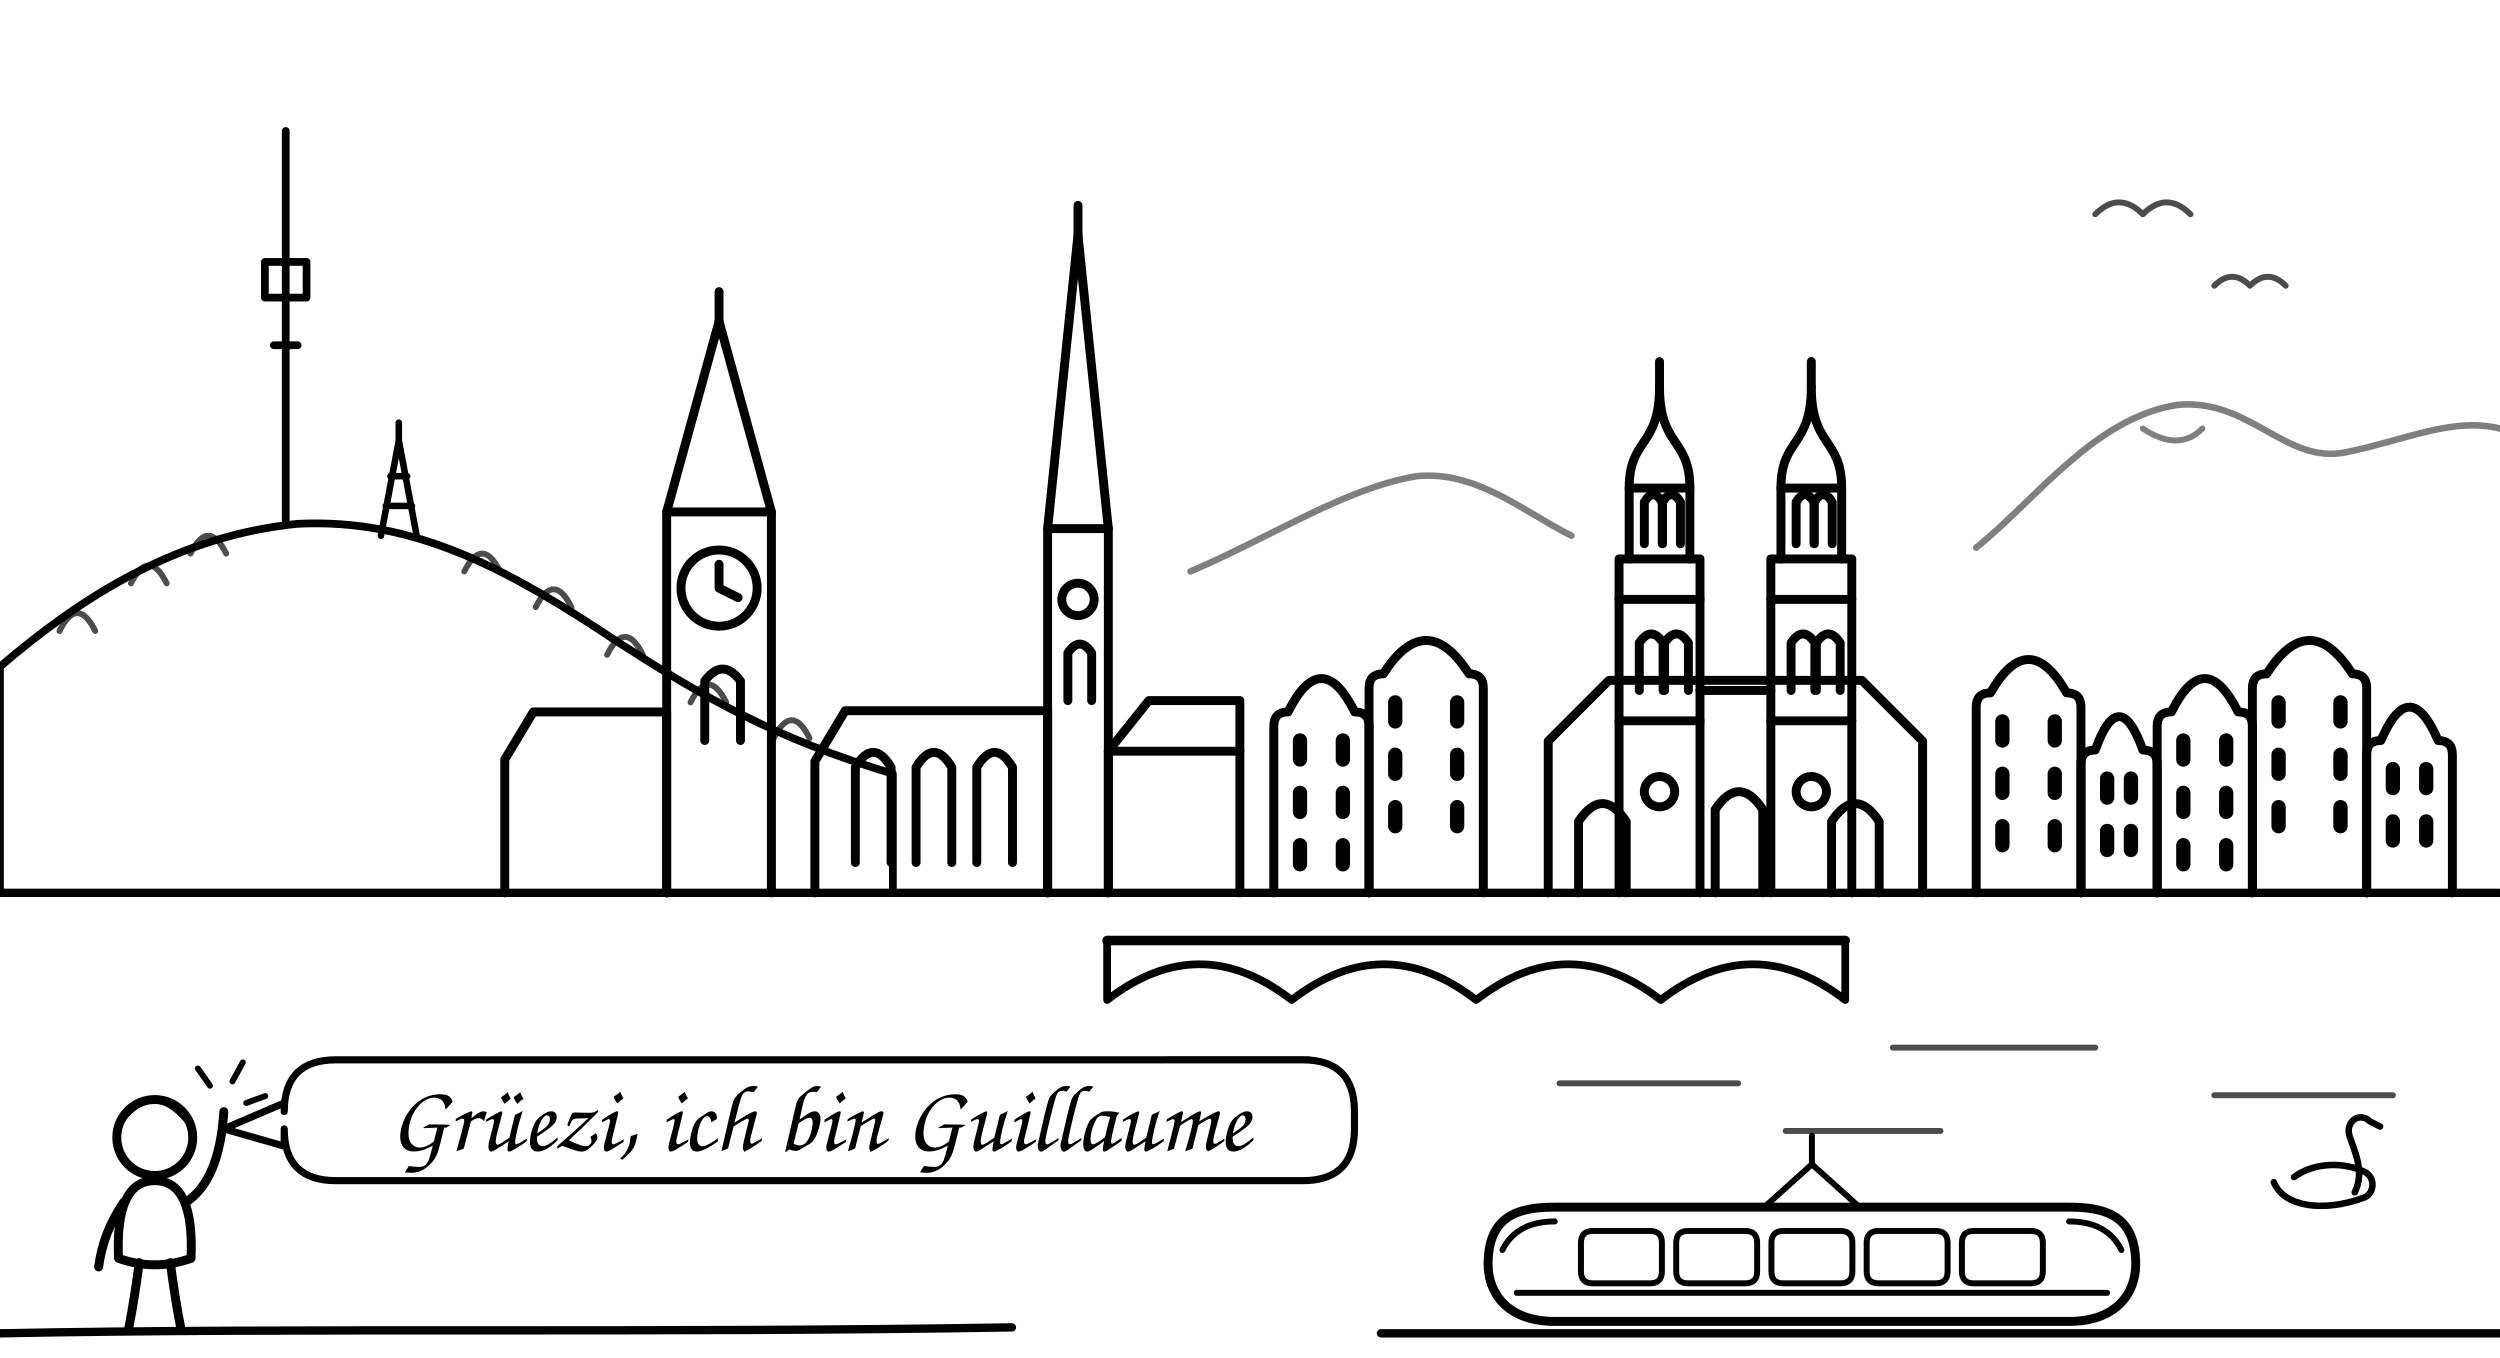
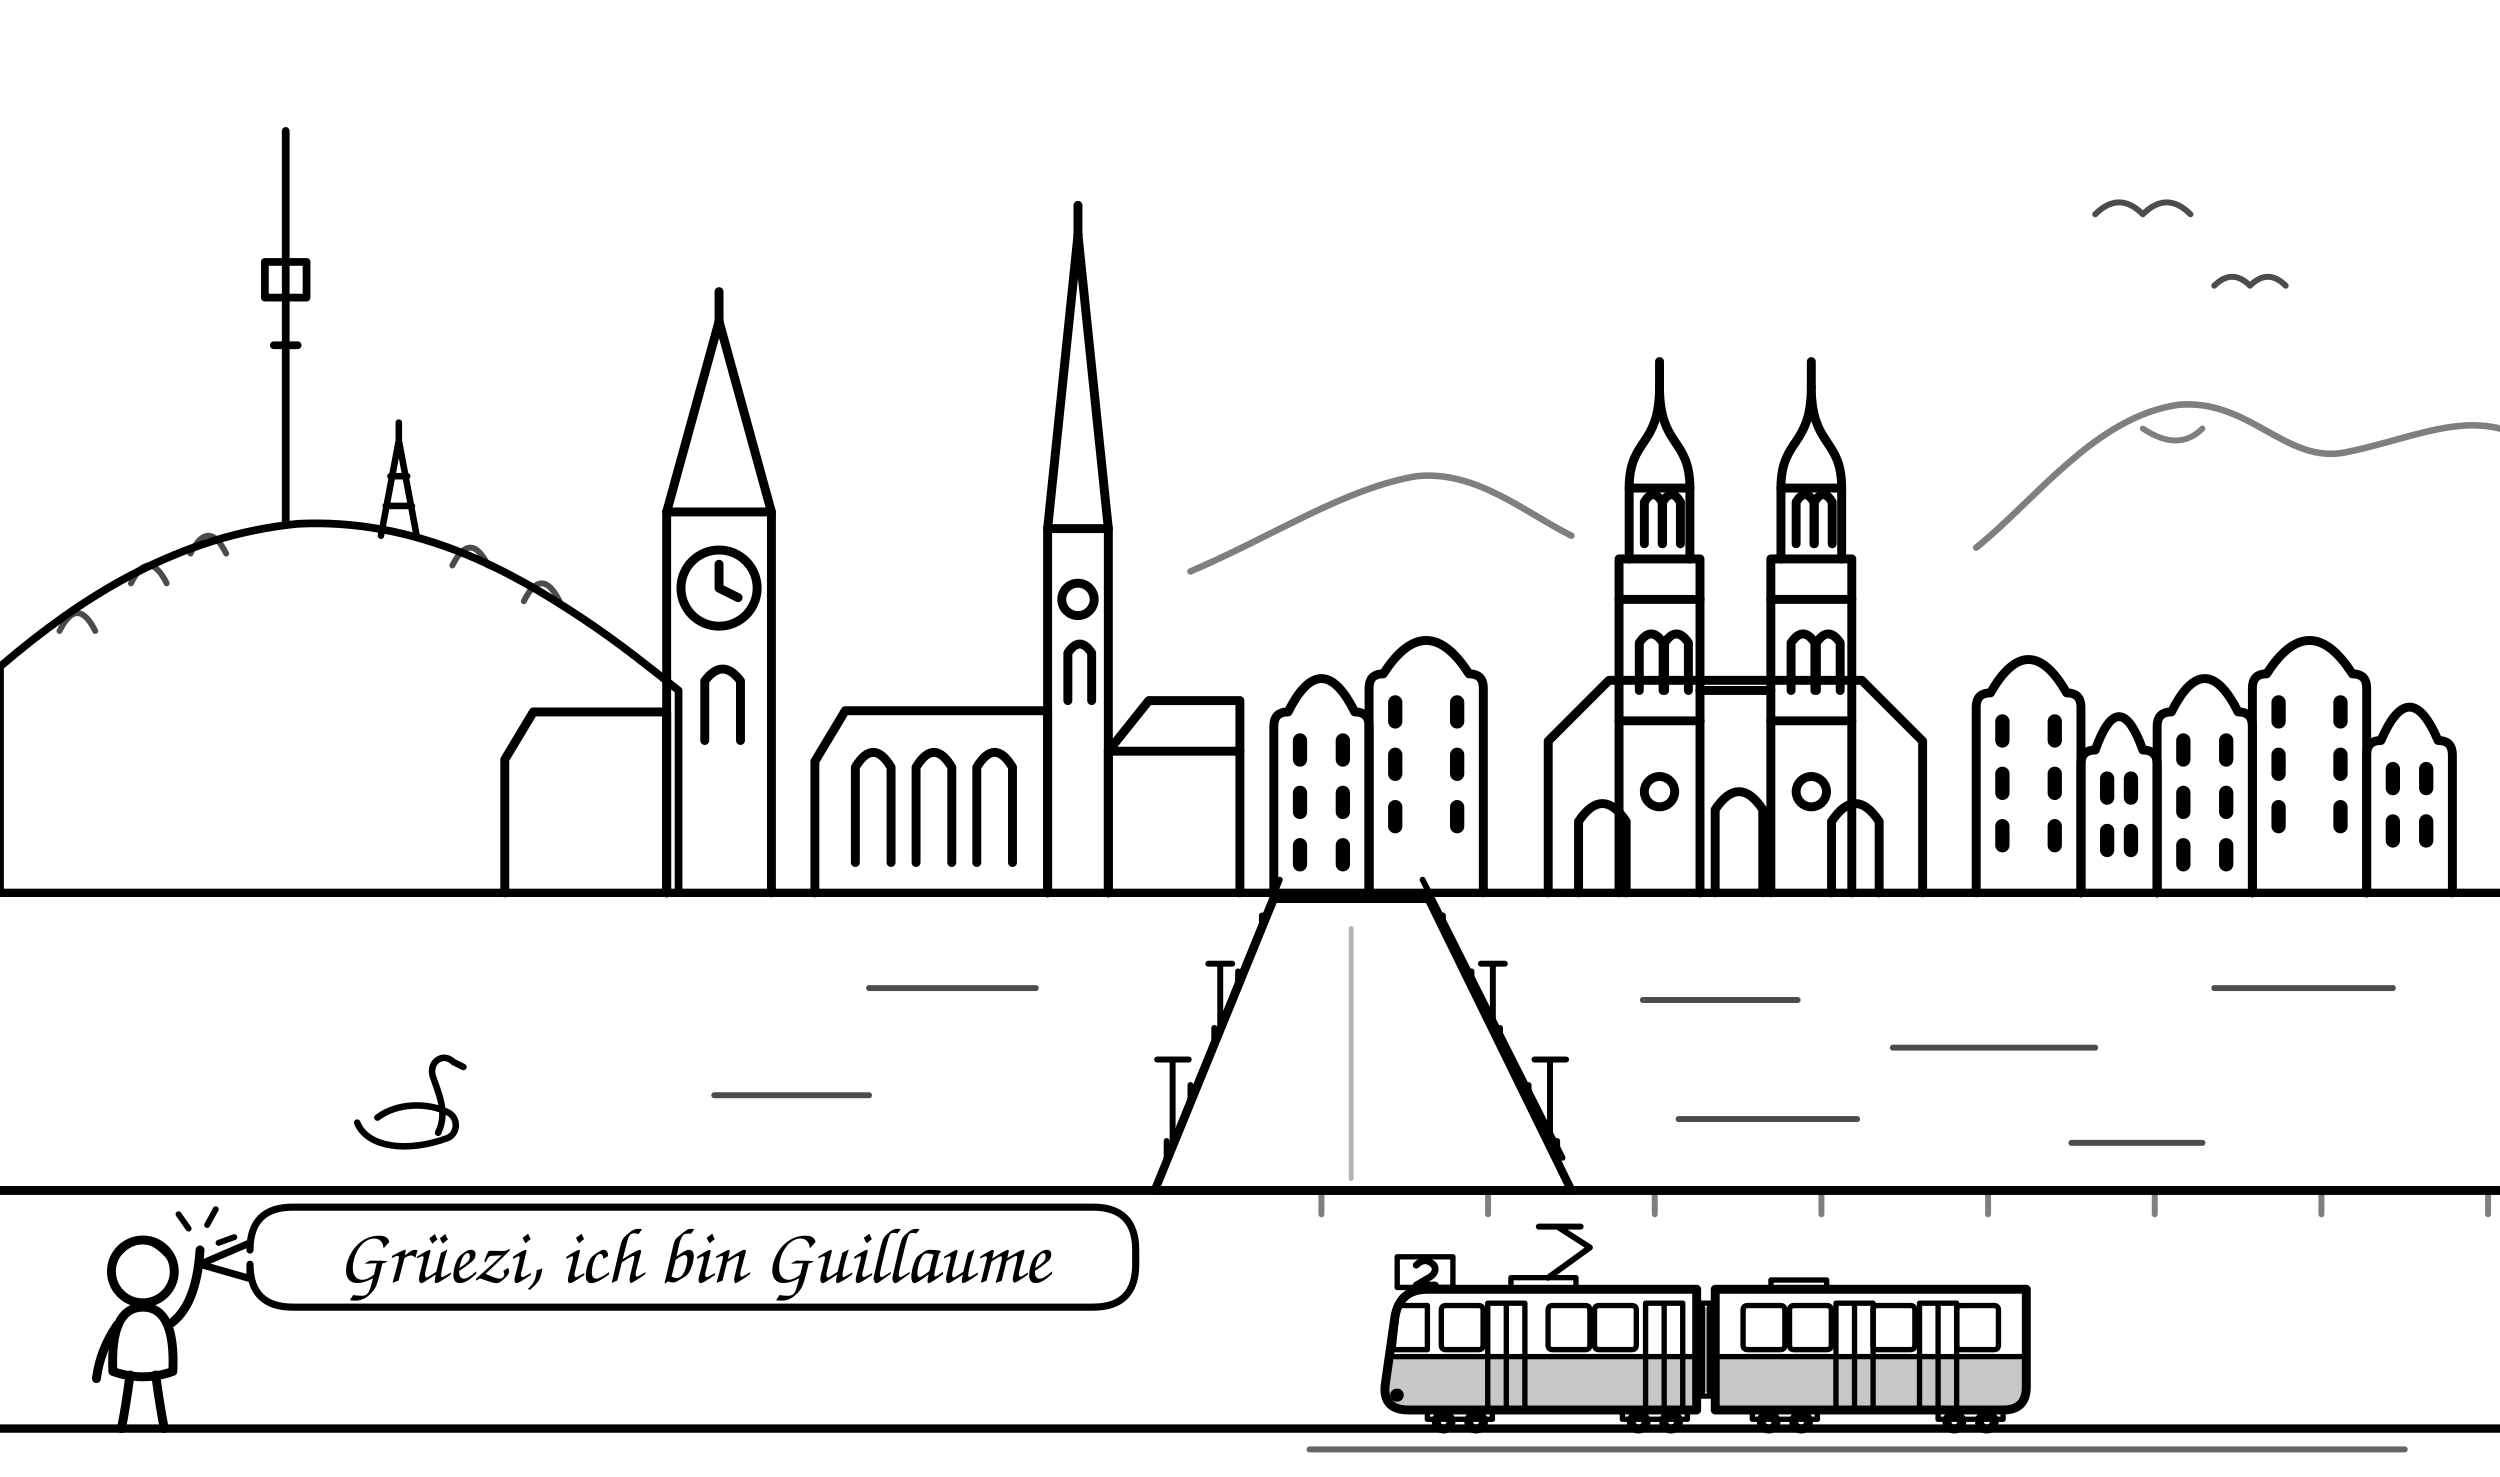
- <svg xmlns="http://www.w3.org/2000/svg" viewBox="0 0 420 228" fill="none" stroke="currentColor" stroke-linecap="round" stroke-linejoin="round" stroke-width="1.5">
+ <svg xmlns="http://www.w3.org/2000/svg" viewBox="0 0 420 248" fill="none" stroke="currentColor" stroke-linecap="round" stroke-linejoin="round" stroke-width="1.5">
  <path stroke-width="1.1" opacity=".5" vector-effect="non-scaling-stroke" d="M200 96C214 90 226 82 238 80C248 79 256 86 264 90M332 92C342 84 352 70 366 68C378 67 384 78 394 76C404 74 412 70 420 72" />
  <path stroke-width="1" opacity=".5" vector-effect="non-scaling-stroke" d="M360 72q6 4 10 0" />
-   <path class="f" stroke-width="1.3" vector-effect="non-scaling-stroke" d="M0 112C14 100 30 90 50 88C70 87 86 96 104 108C118 117 130 124 150 130V150H0Z" />
+   <path class="f" stroke-width="1.3" vector-effect="non-scaling-stroke" d="M0 112C14 100 30 90 50 88C70 87 86 96 98 104C104 108 109 112 114 116V150H0Z" />
  <path stroke-width="1.3" vector-effect="non-scaling-stroke" d="M48 88V30M44.5 44h7v6h-7zM46 58h4M48 30v-8" />
  <path stroke-width="1.1" vector-effect="non-scaling-stroke" d="M64 90l3-16 3 16M64.8 85h4.4M65.6 80h2.8M67 74v-3" />
-   <path stroke-width="1" opacity=".7" vector-effect="non-scaling-stroke" d="M10 106q3-6 6 0 M22 98q3-6 6 0 M32 93q3-6 6 0 M78 96q3-6 6 0 M90 102q3-6 6 0 M102 110q3-6 6 0 M116 118q3-6 6 0 M130 124q3-6 6 0" />
+   <path stroke-width="1" opacity=".7" vector-effect="non-scaling-stroke" d="M10 106q3-6 6 0 M22 98q3-6 6 0 M32 93q3-6 6 0 M76 95q3-6 6 0 M88 101q3-6 6 0" />
  <path class="f" vector-effect="non-scaling-stroke" d="M84.8 150V127.6L89.6 119.6H112V150" />
  <path class="f" vector-effect="non-scaling-stroke" d="M112 150V86.0H129.6V150" />
  <circle vector-effect="non-scaling-stroke" cx="120.8" cy="98.8" r="6.4" />
  <path vector-effect="non-scaling-stroke" d="M120.8 98.8v-4.0M120.8 98.8l3.2 1.6" />
  <path vector-effect="non-scaling-stroke" d="M118.4 124.4v-10q3-4 6 0v10" />
  <path class="f" vector-effect="non-scaling-stroke" d="M112 86.0L120.8 54.0L129.6 86.0" />
  <path vector-effect="non-scaling-stroke" d="M120.8 54.0v-5" />
  <path class="f" vector-effect="non-scaling-stroke" d="M136.9 150V127.9L142.0 119.4H176V150" />
  <path vector-effect="non-scaling-stroke" d="M143.7 144.9v-16q3-5 6 0v16M153.9 144.9v-16q3-5 6 0v16M164.1 144.9v-16q3-5 6 0v16" />
  <path class="f" vector-effect="non-scaling-stroke" d="M176 150V88.8H186.2V150" />
  <circle vector-effect="non-scaling-stroke" cx="181.1" cy="100.7" r="2.72" />
  <path vector-effect="non-scaling-stroke" d="M179.4 117.7v-8q2-3 4 0v8" />
  <path class="f" vector-effect="non-scaling-stroke" d="M176 88.8L181.1 39.5L186.2 88.8" />
  <path vector-effect="non-scaling-stroke" d="M181.1 39.5v-5" />
  <path class="f" vector-effect="non-scaling-stroke" d="M186.2 150V126.2H208.3V150" />
  <path vector-effect="non-scaling-stroke" d="M186.2 126.2L193.0 117.7H208.3V126.2" />
  <path class="f" vector-effect="non-scaling-stroke" d="M214 150V122.0Q214 119.6 216.4 119.6Q222.0 108.4 227.6 119.6Q230.0 119.6 230.0 122.0V150" />
  <path stroke-width="2.4" vector-effect="non-scaling-stroke" d="M218.4 124.4v3.2M225.6 124.4v3.2" />
  <path stroke-width="2.4" vector-effect="non-scaling-stroke" d="M218.4 133.2v3.2M225.6 133.2v3.2" />
  <path stroke-width="2.4" vector-effect="non-scaling-stroke" d="M218.4 142.0v3.2M225.6 142.0v3.2" />
  <path class="f" vector-effect="non-scaling-stroke" d="M230.0 150V115.6Q230.0 113.2 232.4 113.2Q239.6 102 246.8 113.2Q249.2 113.2 249.2 115.6V150" />
  <path stroke-width="2.4" vector-effect="non-scaling-stroke" d="M234.4 118v3.2M244.8 118v3.2" />
  <path stroke-width="2.4" vector-effect="non-scaling-stroke" d="M234.4 126.8v3.2M244.8 126.8v3.2" />
  <path stroke-width="2.4" vector-effect="non-scaling-stroke" d="M234.4 135.6v3.2M244.8 135.6v3.2" />
  <path class="f" vector-effect="non-scaling-stroke" d="M260.1 150V124.5L270.3 114.3H312.8L323.0 124.5V150" />
  <path vector-effect="non-scaling-stroke" d="M265.2 150v-12q4-6 8 0v12M307.7 150v-12q4-6 8 0v12" />
  <path class="f" vector-effect="non-scaling-stroke" d="M272 150V93.9H285.6V150" />
  <path vector-effect="non-scaling-stroke" d="M272 121.1H285.6M272 100.7H285.6" />
  <path vector-effect="non-scaling-stroke" d="M275.4 116.0v-8q2-3 4 0v8M279.65 116.0v-8q2-3 4 0v8" />
  <circle vector-effect="non-scaling-stroke" cx="278.8" cy="133.0" r="2.55" />
  <path class="f" vector-effect="non-scaling-stroke" d="M273.7 93.9V82.0H283.9V93.9" />
  <path vector-effect="non-scaling-stroke" d="M276.25 91.35v-7q1.5-2.5 3 0v7M279.31 91.35v-7q1.5-2.5 3 0v7" />
  <path class="f" vector-effect="non-scaling-stroke" d="M273.7 82.0C273.7 73.5 278.8 75.2 278.8 65.0C278.8 75.2 283.9 73.5 283.9 82.0" />
  <path vector-effect="non-scaling-stroke" d="M278.8 65.0v-4.25" />
  <path class="f" vector-effect="non-scaling-stroke" d="M297.5 150V93.9H311.1V150" />
  <path vector-effect="non-scaling-stroke" d="M297.5 121.1H311.1M297.5 100.7H311.1" />
  <path vector-effect="non-scaling-stroke" d="M300.9 116.0v-8q2-3 4 0v8M305.15 116.0v-8q2-3 4 0v8" />
  <circle vector-effect="non-scaling-stroke" cx="304.3" cy="133.0" r="2.55" />
  <path class="f" vector-effect="non-scaling-stroke" d="M299.2 93.9V82.0H309.4V93.9" />
  <path vector-effect="non-scaling-stroke" d="M301.75 91.35v-7q1.5-2.5 3 0v7M304.81 91.35v-7q1.5-2.5 3 0v7" />
  <path class="f" vector-effect="non-scaling-stroke" d="M299.2 82.0C299.2 73.5 304.3 75.2 304.3 65.0C304.3 75.2 309.4 73.5 309.4 82.0" />
  <path vector-effect="non-scaling-stroke" d="M304.3 65.0v-4.25" />
  <path vector-effect="non-scaling-stroke" d="M285.6 116.0H297.5M288.15 150v-14q4-6 8 0v14" />
  <path class="f" vector-effect="non-scaling-stroke" d="M332 150V118.8Q332 116.4 334.4 116.4Q340.8 105.2 347.2 116.4Q349.6 116.4 349.6 118.8V150" />
  <path stroke-width="2.4" vector-effect="non-scaling-stroke" d="M336.4 121.2v3.2M345.2 121.2v3.2" />
  <path stroke-width="2.4" vector-effect="non-scaling-stroke" d="M336.4 130.0v3.2M345.2 130.0v3.2" />
  <path stroke-width="2.4" vector-effect="non-scaling-stroke" d="M336.4 138.8v3.2M345.2 138.8v3.2" />
  <path class="f" vector-effect="non-scaling-stroke" d="M349.6 150V128.4Q349.6 126.0 352.0 126.0Q356.0 114.8 360 126.0Q362.4 126.0 362.4 128.4V150" />
  <path stroke-width="2.4" vector-effect="non-scaling-stroke" d="M354.0 130.8v3.2M358 130.8v3.2" />
  <path stroke-width="2.4" vector-effect="non-scaling-stroke" d="M354.0 139.6v3.2M358 139.6v3.2" />
  <path class="f" vector-effect="non-scaling-stroke" d="M362.4 150V122.0Q362.4 119.6 364.8 119.6Q370.4 108.4 376 119.6Q378.4 119.6 378.4 122.0V150" />
  <path stroke-width="2.4" vector-effect="non-scaling-stroke" d="M366.8 124.4v3.2M374 124.4v3.2" />
  <path stroke-width="2.4" vector-effect="non-scaling-stroke" d="M366.8 133.2v3.2M374 133.2v3.2" />
  <path stroke-width="2.4" vector-effect="non-scaling-stroke" d="M366.8 142.0v3.2M374 142.0v3.2" />
  <path class="f" vector-effect="non-scaling-stroke" d="M378.4 150V115.6Q378.4 113.2 380.8 113.2Q388 102 395.2 113.2Q397.6 113.2 397.6 115.6V150" />
  <path stroke-width="2.4" vector-effect="non-scaling-stroke" d="M382.8 118v3.2M393.2 118v3.2" />
  <path stroke-width="2.4" vector-effect="non-scaling-stroke" d="M382.8 126.8v3.2M393.2 126.8v3.2" />
  <path stroke-width="2.4" vector-effect="non-scaling-stroke" d="M382.8 135.6v3.2M393.2 135.6v3.2" />
  <path class="f" vector-effect="non-scaling-stroke" d="M397.6 150V126.8Q397.6 124.4 400.0 124.4Q404.8 113.2 409.6 124.4Q412.0 124.4 412.0 126.8V150" />
  <path stroke-width="2.4" vector-effect="non-scaling-stroke" d="M402.0 129.2v3.2M407.6 129.2v3.2" />
  <path stroke-width="2.4" vector-effect="non-scaling-stroke" d="M402.0 138v3.2M407.6 138v3.2" />
  <path stroke-width="1.4" vector-effect="non-scaling-stroke" d="M0 150H420" />
-   <path stroke-width="1.6" vector-effect="non-scaling-stroke" d="M186 158H310" />
-   <path stroke-width="1.3" vector-effect="non-scaling-stroke" d="M186 158v10M310 158v10M186 168q15.5-12 31 0q15.5-12 31 0q15.5-12 31 0q15.5-12 31 0" />
-   <path stroke-width="1" opacity=".7" vector-effect="non-scaling-stroke" d="M196 178h24 M262 182h30 M318 176h34 M372 184h30 M300 190h26" />
-   <path class="f" stroke-width="1.1" vector-effect="non-scaling-stroke" d="M382 198.6c1.7 4.25 8.5 5.1 15.3 2.55c1.7 -0.85 1.7 -3.4 0 -4.25c-3.4 -1.7 -8.5 -1.7 -11.9 0.85M395.6 200.3c1.7 -3.4 0 -6.8 -0.85 -9.35c-0.85 -2.55 1.7 -4.25 3.4 -2.55l1.7 0.85" />
+   <path class="f" stroke-width="1.4" vector-effect="non-scaling-stroke" d="M194 200L214 151H240L264 200Z" />
+   <path stroke-width="1" vector-effect="non-scaling-stroke" d="M196.0 195.1v-3.4M261.6 195.1v-3.4 M200.0 185.3v-3.0M256.8 185.3v-3.0 M204.0 175.5v-2.8M252.0 175.5v-2.8 M208.0 165.7v-2.5M247.2 165.7v-2.5 M212.0 155.9v-2.1M242.4 155.9v-2.1" />
+   <path stroke-width="1" vector-effect="non-scaling-stroke" d="M196 194.5L215 147.8M262.5 194.5L239 147.8" />
+   <path stroke-width="1" vector-effect="non-scaling-stroke" d="M197.0 192.7v-14.7m-2.6 0h5.3" />
+   <path stroke-width="1" vector-effect="non-scaling-stroke" d="M260.4 192.7v-14.7m-2.6 0h5.3" />
+   <path stroke-width="1" vector-effect="non-scaling-stroke" d="M205.0 173.1v-11.2m-2.0 0h4.0" />
+   <path stroke-width="1" vector-effect="non-scaling-stroke" d="M250.8 173.1v-11.2m-2.0 0h4.0" />
+   <path stroke-width="0.8" opacity=".3" vector-effect="non-scaling-stroke" d="M227 156V198" />
+   <path stroke-width="1" opacity=".7" vector-effect="non-scaling-stroke" d="M146 166h28 M276 168h26 M318 176h34 M372 166h30 M120 184h26 M282 188h30 M348 192h22" />
+   <path stroke-width="1.5" vector-effect="non-scaling-stroke" d="M0 200H420" />
+   <path stroke-width="1" opacity=".5" vector-effect="non-scaling-stroke" d="M222 200v4 M250 200v4 M278 200v4 M306 200v4 M334 200v4 M362 200v4 M390 200v4 M418 200v4" />
+   <path class="f" stroke-width="1.1" vector-effect="non-scaling-stroke" d="M60 188.6c1.7 4.25 8.5 5.1 15.3 2.55c1.7 -0.85 1.7 -3.4 0 -4.25c-3.4 -1.7 -8.5 -1.7 -11.9 0.85M73.6 190.3c1.7 -3.4 0 -6.8 -0.85 -9.35c-0.85 -2.55 1.7 -4.25 3.4 -2.55l1.7 0.85" />
  <path stroke-width="1" opacity=".7" vector-effect="non-scaling-stroke" d="M352 36q4-4 8 0q4-4 8 0M372 48q3-3 6 0q3-3 6 0" />
-   <path stroke-width="1.4" vector-effect="non-scaling-stroke" d="M0 224C50 223 110 224 170 223M232 224H420" />
-   <path class="f" vector-effect="non-scaling-stroke" d="M261.2 222H347.6C355.6 222 358.8 217.2 358.8 212.4C358.8 204.4 354.0 202.8 347.6 202.8H261.2C254.8 202.8 250 204.4 250 212.4C250 217.2 253.2 222 261.2 222Z" />
-   <path stroke-width="1" vector-effect="non-scaling-stroke" d="M252.4 210.0Q254.8 205.2 261.2 205.2M356.4 210.0Q354.0 205.2 347.6 205.2" />
-   <path stroke-width="1" vector-effect="non-scaling-stroke" d="M267.6 206.8h9.6q2 0 2 2v4.8q0 2-2 2h-9.6q-2 0-2-2v-4.8q0-2 2-2z" />
-   <path stroke-width="1" vector-effect="non-scaling-stroke" d="M283.6 206.8h9.6q2 0 2 2v4.8q0 2-2 2h-9.6q-2 0-2-2v-4.8q0-2 2-2z" />
-   <path stroke-width="1" vector-effect="non-scaling-stroke" d="M299.6 206.8h9.6q2 0 2 2v4.8q0 2-2 2h-9.6q-2 0-2-2v-4.8q0-2 2-2z" />
-   <path stroke-width="1" vector-effect="non-scaling-stroke" d="M315.6 206.8h9.6q2 0 2 2v4.8q0 2-2 2h-9.6q-2 0-2-2v-4.8q0-2 2-2z" />
-   <path stroke-width="1" vector-effect="non-scaling-stroke" d="M331.6 206.8h9.6q2 0 2 2v4.8q0 2-2 2h-9.6q-2 0-2-2v-4.8q0-2 2-2z" />
-   <path stroke-width="1" vector-effect="non-scaling-stroke" d="M254.8 217.2H354.0" />
-   <path stroke-width="1" vector-effect="non-scaling-stroke" d="M296.4 202.8l8.0 -7.2l8.0 7.2M304.4 195.6v-4.8" />
-   <circle class="f" vector-effect="non-scaling-stroke" cx="26" cy="191.1" r="6.38" />
-   <path stroke-width="1.2" vector-effect="non-scaling-stroke" d="M20.78 187.62Q26 181.675 31.51 188.2" />
-   <path class="f" vector-effect="non-scaling-stroke" d="M19.91 211.4Q19.33 198.35 26 198.35Q32.67 198.35 32.09 211.4Q26 213.575 19.91 211.4Z" />
-   <path vector-effect="non-scaling-stroke" d="M23.39 212.125Q22.52 218.65 21.65 223M28.61 212.125Q29.48 218.65 30.35 223" />
-   <path vector-effect="non-scaling-stroke" d="M31.22 201.975Q36.875 198.35 37.6 186.75M20.78 201.975Q17.3 207.05 16.575 212.85" />
-   <path stroke-width="1" vector-effect="non-scaling-stroke" d="M35.28 182.4l-2.03 -2.9M39.05 181.675l1.74 -3.19M41.37 185.3l3.19 -1.16" />
-   <path class="f" stroke-width="1.2" vector-effect="non-scaling-stroke" d="M56.45 178.05H218.85Q227.55 178.05 227.55 186.75V189.65Q227.55 198.35 218.85 198.35H56.45Q47.75 198.35 47.75 189.65V192.55L37.6 189.65L47.75 185.3V186.75Q47.75 178.05 56.45 178.05Z" />
-   <text x="137.65" y="189.07" text-anchor="middle" dominant-baseline="middle" font-family="Caveat, cursive" font-size="15.95" fill="currentColor" stroke="none">Grüezi, ich bin Guillaume</text>
+   <path stroke-width="1.4" vector-effect="non-scaling-stroke" d="M0 240H420" />
+   <path stroke-width="1" opacity=".6" vector-effect="non-scaling-stroke" d="M220 243.5H404" />
+   <g transform="translate(232 240) scale(0.78)">
+     <path class="f" vector-effect="non-scaling-stroke" d="M6 -4H68V-30H10Q4-30 3-24L1-10Q0-4 6-4Z" />
+     <path class="f" vector-effect="non-scaling-stroke" d="M72 -4H134Q139-4 139-9V-30H72Z" />
+     <path stroke-width="0.9" vector-effect="non-scaling-stroke" d="M68 -7h4v-20h-4M69.3 -26v18M70.7 -26v18" />
+     <path fill="currentColor" stroke="none" opacity=".22" d="M1.6 -15.5L1 -10Q0-4 6-4H68V-15.5ZM72 -15.5V-4H134Q139-4 139-9V-15.5Z" />
+     <path stroke-width="0.9" vector-effect="non-scaling-stroke" d="M1.6 -15.5H68M72 -15.5H139" />
+     <path stroke-width="0.9" vector-effect="non-scaling-stroke" d="M3.6 -26.5L2.6 -17H10V-26.5Z" />
+     <path stroke-width="0.9" vector-effect="non-scaling-stroke" d="M14 -26.5h7q1 0 1 1v7.5q0 1-1 1h-7q-1 0-1-1v-7.5q0-1 1-1z" />
+     <path stroke-width="0.9" vector-effect="non-scaling-stroke" d="M37 -26.5h7q1 0 1 1v7.5q0 1-1 1h-7q-1 0-1-1v-7.5q0-1 1-1z" />
+     <path stroke-width="0.9" vector-effect="non-scaling-stroke" d="M47 -26.5h7q1 0 1 1v7.5q0 1-1 1h-7q-1 0-1-1v-7.5q0-1 1-1z" />
+     <path stroke-width="0.9" vector-effect="non-scaling-stroke" d="M79 -26.5h7q1 0 1 1v7.5q0 1-1 1h-7q-1 0-1-1v-7.5q0-1 1-1z" />
+     <path stroke-width="0.9" vector-effect="non-scaling-stroke" d="M89 -26.5h7q1 0 1 1v7.5q0 1-1 1h-7q-1 0-1-1v-7.5q0-1 1-1z" />
+     <path stroke-width="0.9" vector-effect="non-scaling-stroke" d="M107 -26.5h7q1 0 1 1v7.5q0 1-1 1h-7q-1 0-1-1v-7.5q0-1 1-1z" />
+     <path stroke-width="0.9" vector-effect="non-scaling-stroke" d="M125 -26.5h7q1 0 1 1v7.5q0 1-1 1h-7q-1 0-1-1v-7.5q0-1 1-1z" />
+     <path stroke-width="0.9" vector-effect="non-scaling-stroke" d="M23 -4V-27H31V-4M27 -27V-4" />
+     <path stroke-width="0.9" vector-effect="non-scaling-stroke" d="M57 -4V-27H65V-4M61 -27V-4" />
+     <path stroke-width="0.9" vector-effect="non-scaling-stroke" d="M98 -4V-27H106V-4M102 -27V-4" />
+     <path stroke-width="0.9" vector-effect="non-scaling-stroke" d="M116 -4V-27H124V-4M120 -27V-4" />
+     <path stroke-width="2.2" vector-effect="non-scaling-stroke" d="M3.4 -7.2h.1" />
+     <path class="f" stroke-width="0.9" vector-effect="non-scaling-stroke" d="M3.5 -37h12v6.6h-12z" />
+     <path stroke-width="1.15" vector-effect="non-scaling-stroke" d="M7.6 -35.2q1.9-1.9 3.8 0q.8 1.2-.6 2.4l-3.2 1.9h4.1" />
+     <path stroke-width="0.9" vector-effect="non-scaling-stroke" d="M28 -30v-2.5h14v2.5M84 -30v-2h12v2" />
+     <path stroke-width="1" vector-effect="non-scaling-stroke" d="M36 -32.5l9-6.5-7-4.5M34 -43.5h9" />
+     <path stroke-width="0.9" vector-effect="non-scaling-stroke" d="M10 -4v2h14v-2" />
+     <circle vector-effect="non-scaling-stroke" cx="13.5" cy="-1.5" r="1.6" class="f" />
+     <circle vector-effect="non-scaling-stroke" cx="20.5" cy="-1.5" r="1.6" class="f" />
+     <path stroke-width="0.9" vector-effect="non-scaling-stroke" d="M52 -4v2h14v-2" />
+     <circle vector-effect="non-scaling-stroke" cx="55.5" cy="-1.5" r="1.6" class="f" />
+     <circle vector-effect="non-scaling-stroke" cx="62.5" cy="-1.5" r="1.6" class="f" />
+     <path stroke-width="0.9" vector-effect="non-scaling-stroke" d="M80 -4v2h14v-2" />
+     <circle vector-effect="non-scaling-stroke" cx="83.5" cy="-1.5" r="1.6" class="f" />
+     <circle vector-effect="non-scaling-stroke" cx="90.5" cy="-1.5" r="1.6" class="f" />
+     <path stroke-width="0.9" vector-effect="non-scaling-stroke" d="M120 -4v2h14v-2" />
+     <circle vector-effect="non-scaling-stroke" cx="123.5" cy="-1.5" r="1.6" class="f" />
+     <circle vector-effect="non-scaling-stroke" cx="130.5" cy="-1.5" r="1.6" class="f" />
+   </g>
+   <circle class="f" vector-effect="non-scaling-stroke" cx="24" cy="213.6" r="5.28" />
+   <path stroke-width="1.2" vector-effect="non-scaling-stroke" d="M19.68 210.72Q24 205.8 28.56 211.2" />
+   <path class="f" vector-effect="non-scaling-stroke" d="M18.96 230.4Q18.48 219.6 24 219.6Q29.52 219.6 29.04 230.4Q24 232.2 18.96 230.4Z" />
+   <path vector-effect="non-scaling-stroke" d="M21.84 231.0Q21.12 236.4 20.4 240M26.16 231.0Q26.88 236.4 27.6 240" />
+   <path vector-effect="non-scaling-stroke" d="M28.32 222.6Q33.0 219.6 33.6 210.0M19.68 222.6Q16.8 226.8 16.2 231.6" />
+   <path stroke-width="1" vector-effect="non-scaling-stroke" d="M31.68 206.4l-1.68 -2.4M34.8 205.8l1.44 -2.64M36.72 208.8l2.64 -0.96" />
+   <path class="f" stroke-width="1.2" vector-effect="non-scaling-stroke" d="M49.2 202.8H183.6Q190.8 202.8 190.8 210V212.4Q190.8 219.6 183.6 219.6H49.2Q42.0 219.6 42.0 212.4V214.8L33.6 212.4L42.0 208.8V210Q42.0 202.8 49.2 202.8Z" />
+   <text x="116.4" y="211.92" text-anchor="middle" dominant-baseline="middle" font-family="Caveat, cursive" font-size="13.2" fill="currentColor" stroke="none">Grüezi, ich bin Guillaume</text>
</svg>
